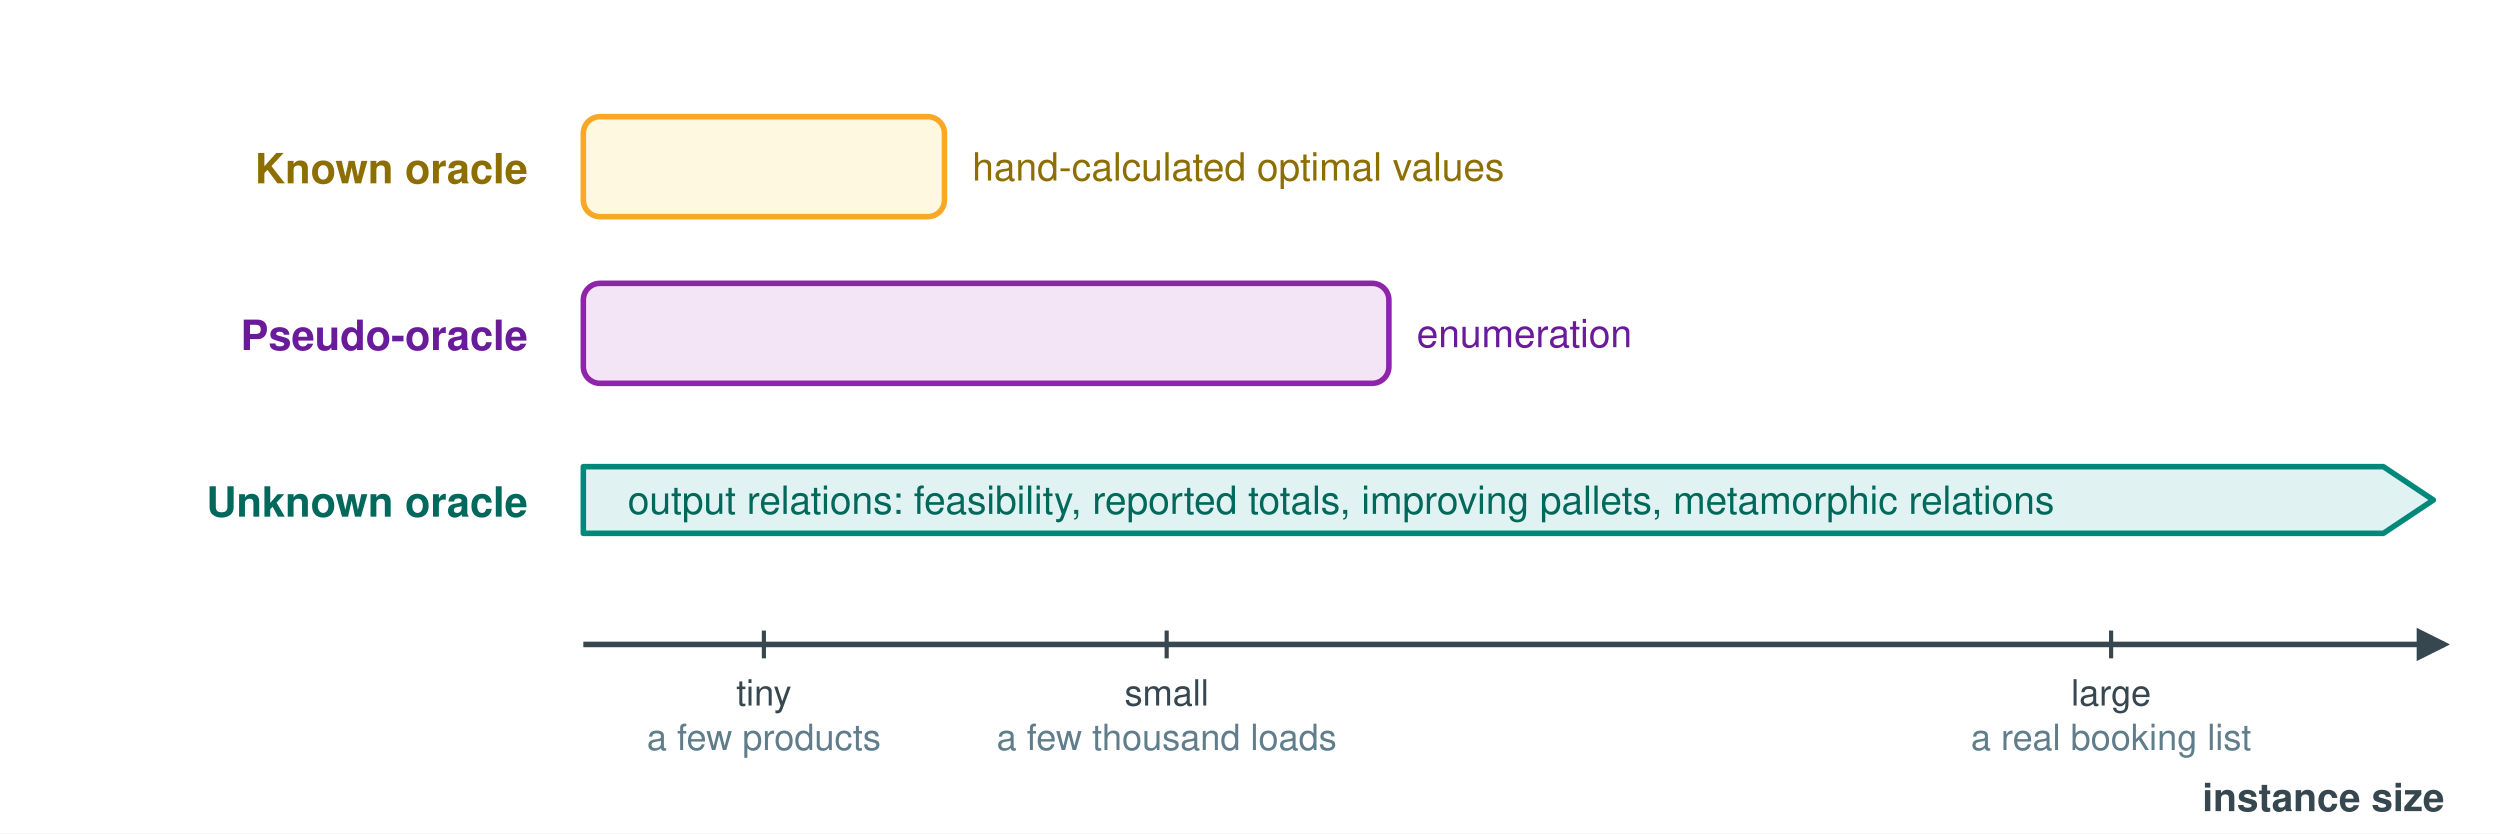
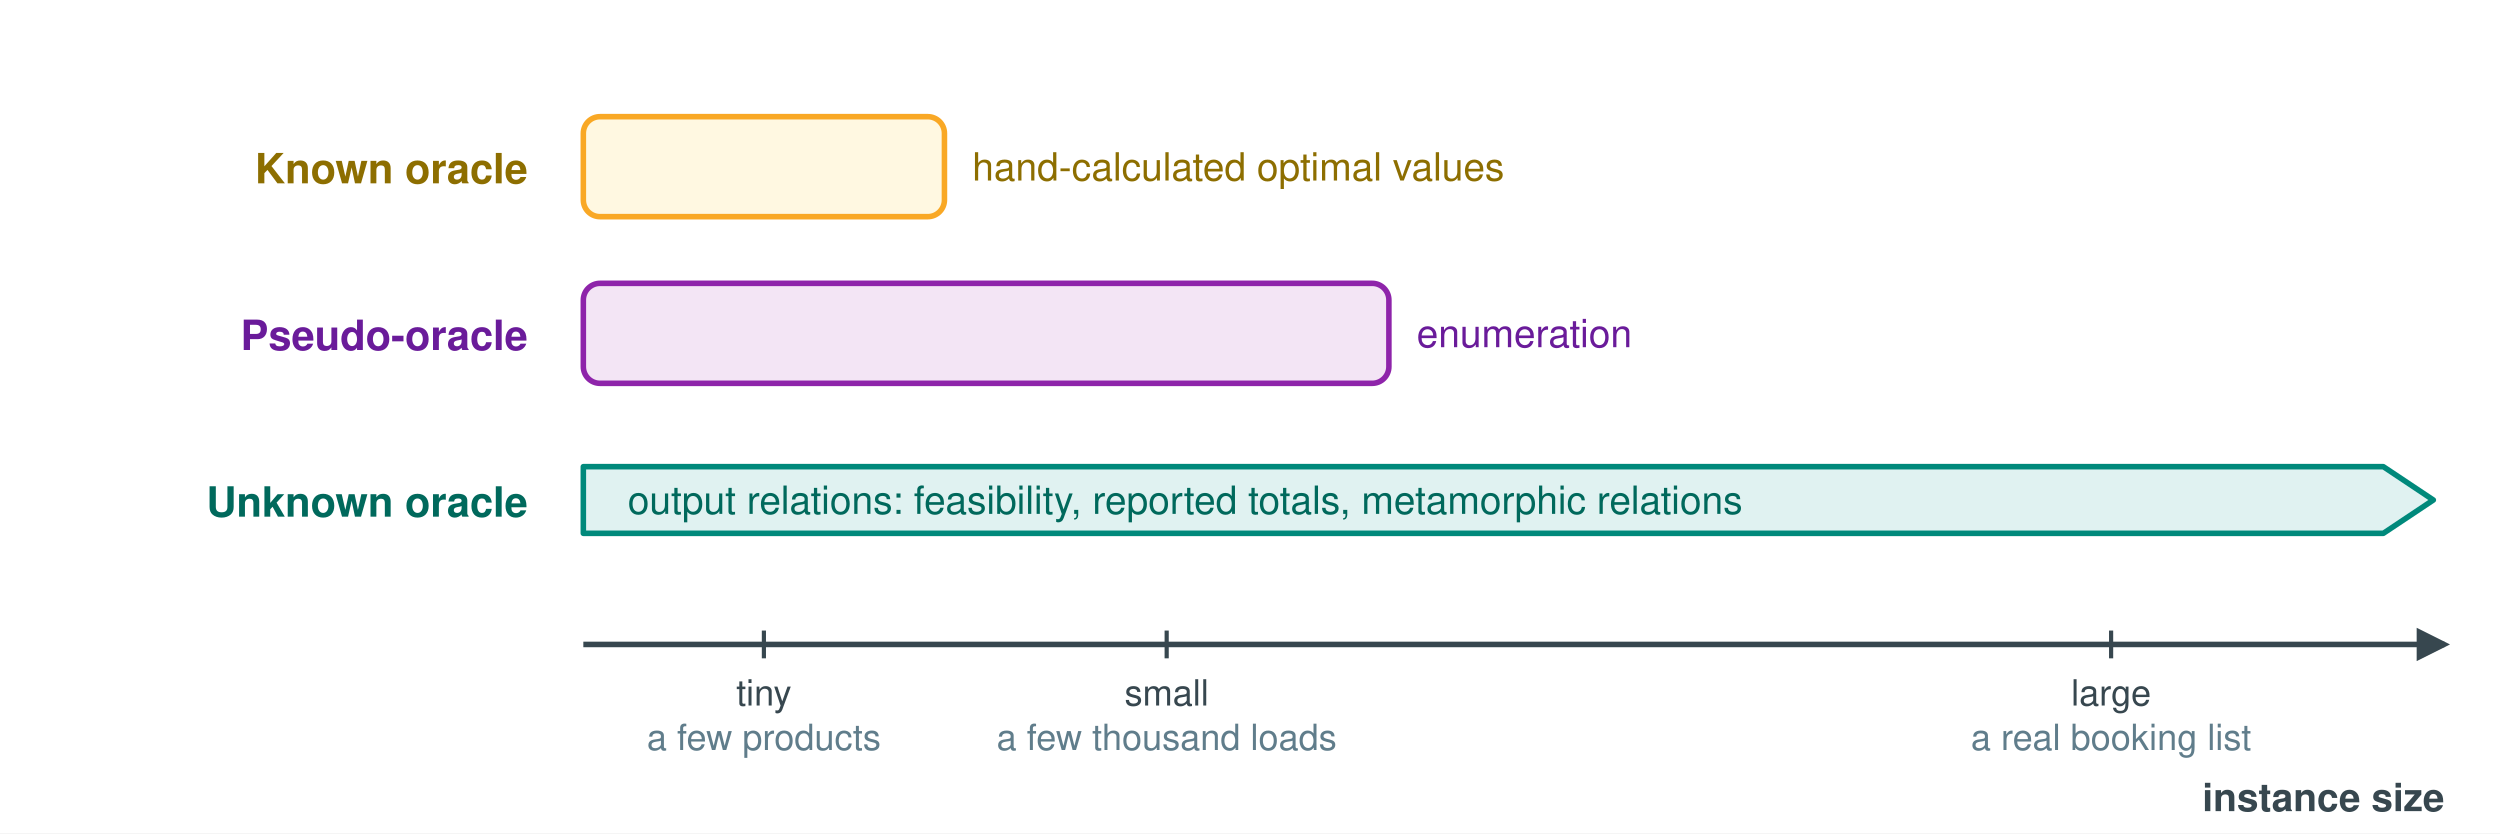
<svg xmlns="http://www.w3.org/2000/svg" viewBox="0 0 900 300" width="900" height="300" font-family="Helvetica, Arial, sans-serif">
  <rect width="900" height="300" fill="#ffffff" />
  <defs>
    <marker id="arrow" markerUnits="userSpaceOnUse" markerWidth="12" markerHeight="12" refX="10" refY="6" orient="auto">
      <path d="M0,0 L12,6 L0,12 z" fill="#37474f" />
    </marker>
  </defs>
  <g font-size="15" font-weight="bold" text-anchor="end">
    <text x="190" y="66" fill="#8d6e00">Known oracle</text>
    <text x="190" y="126" fill="#6a1b9a">Pseudo-oracle</text>
    <text x="190" y="186" fill="#00695c">Unknown oracle</text>
  </g>
  <rect x="210" y="42" width="130" height="36" rx="6" fill="#fff8e1" stroke="#f9a825" stroke-width="2" />
  <text x="350" y="65" font-size="14" fill="#8d6e00">hand-calculated optimal values</text>
  <rect x="210" y="102" width="290" height="36" rx="6" fill="#f3e5f5" stroke="#8e24aa" stroke-width="2" />
  <text x="510" y="125" font-size="14" fill="#6a1b9a">enumeration</text>
  <path d="M210,168 L858,168 L876,180 L858,192 L210,192 Z" fill="#e0f2f1" stroke="#00897b" stroke-width="2" stroke-linejoin="round" />
-   <text x="226" y="185" font-size="14" fill="#00695c">output relations: feasibility, reported totals, improving pallets, metamorphic relations</text>
+   <text x="226" y="185" font-size="14" fill="#00695c">output relations: feasibility, reported totals, metamorphic relations</text>
  <line x1="210" y1="232" x2="880" y2="232" stroke="#37474f" stroke-width="2" marker-end="url(#arrow)" />
  <g font-size="13" fill="#37474f" text-anchor="middle">
    <line x1="275" y1="227" x2="275" y2="237" stroke="#37474f" stroke-width="1.5" />
    <text x="275" y="254">tiny</text>
    <text x="275" y="270" fill="#607d8b">a few products</text>
    <line x1="420" y1="227" x2="420" y2="237" stroke="#37474f" stroke-width="1.5" />
    <text x="420" y="254">small</text>
    <text x="420" y="270" fill="#607d8b">a few thousand loads</text>
    <line x1="760" y1="227" x2="760" y2="237" stroke="#37474f" stroke-width="1.5" />
    <text x="760" y="254">large</text>
    <text x="760" y="270" fill="#607d8b">a real booking list</text>
  </g>
  <text x="880" y="292" text-anchor="end" font-size="14" font-weight="bold" fill="#37474f">instance size</text>
</svg>
